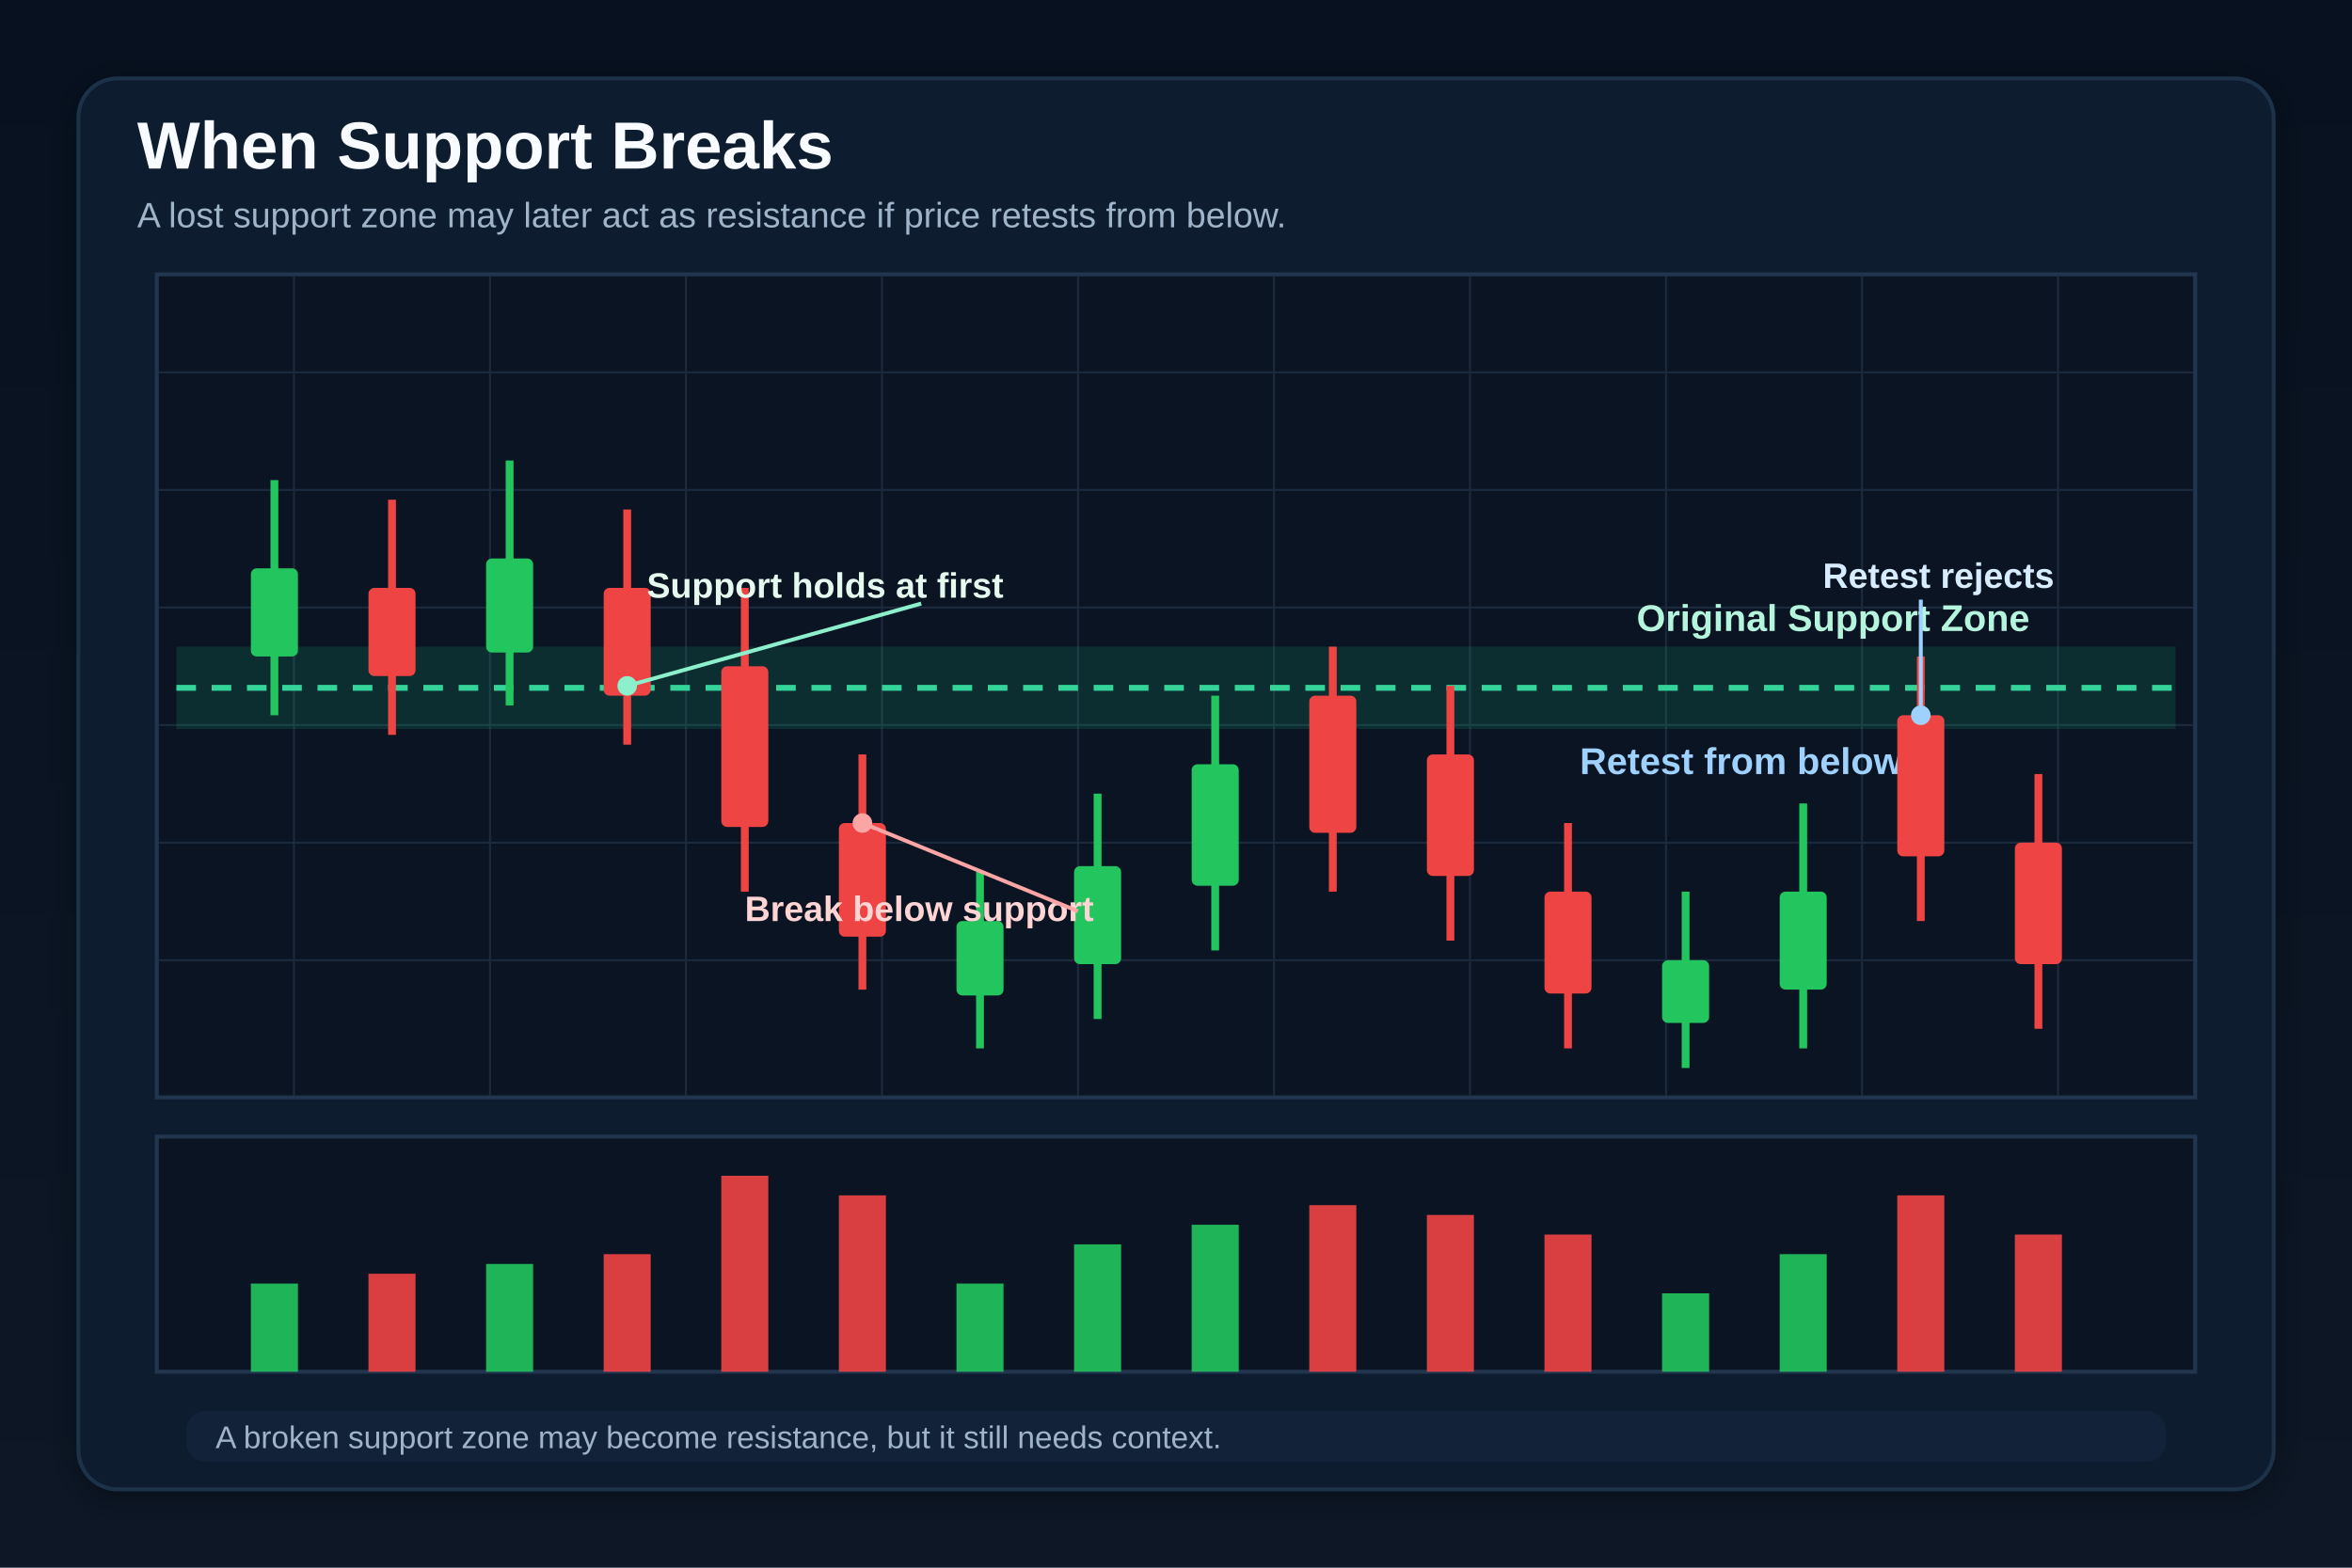
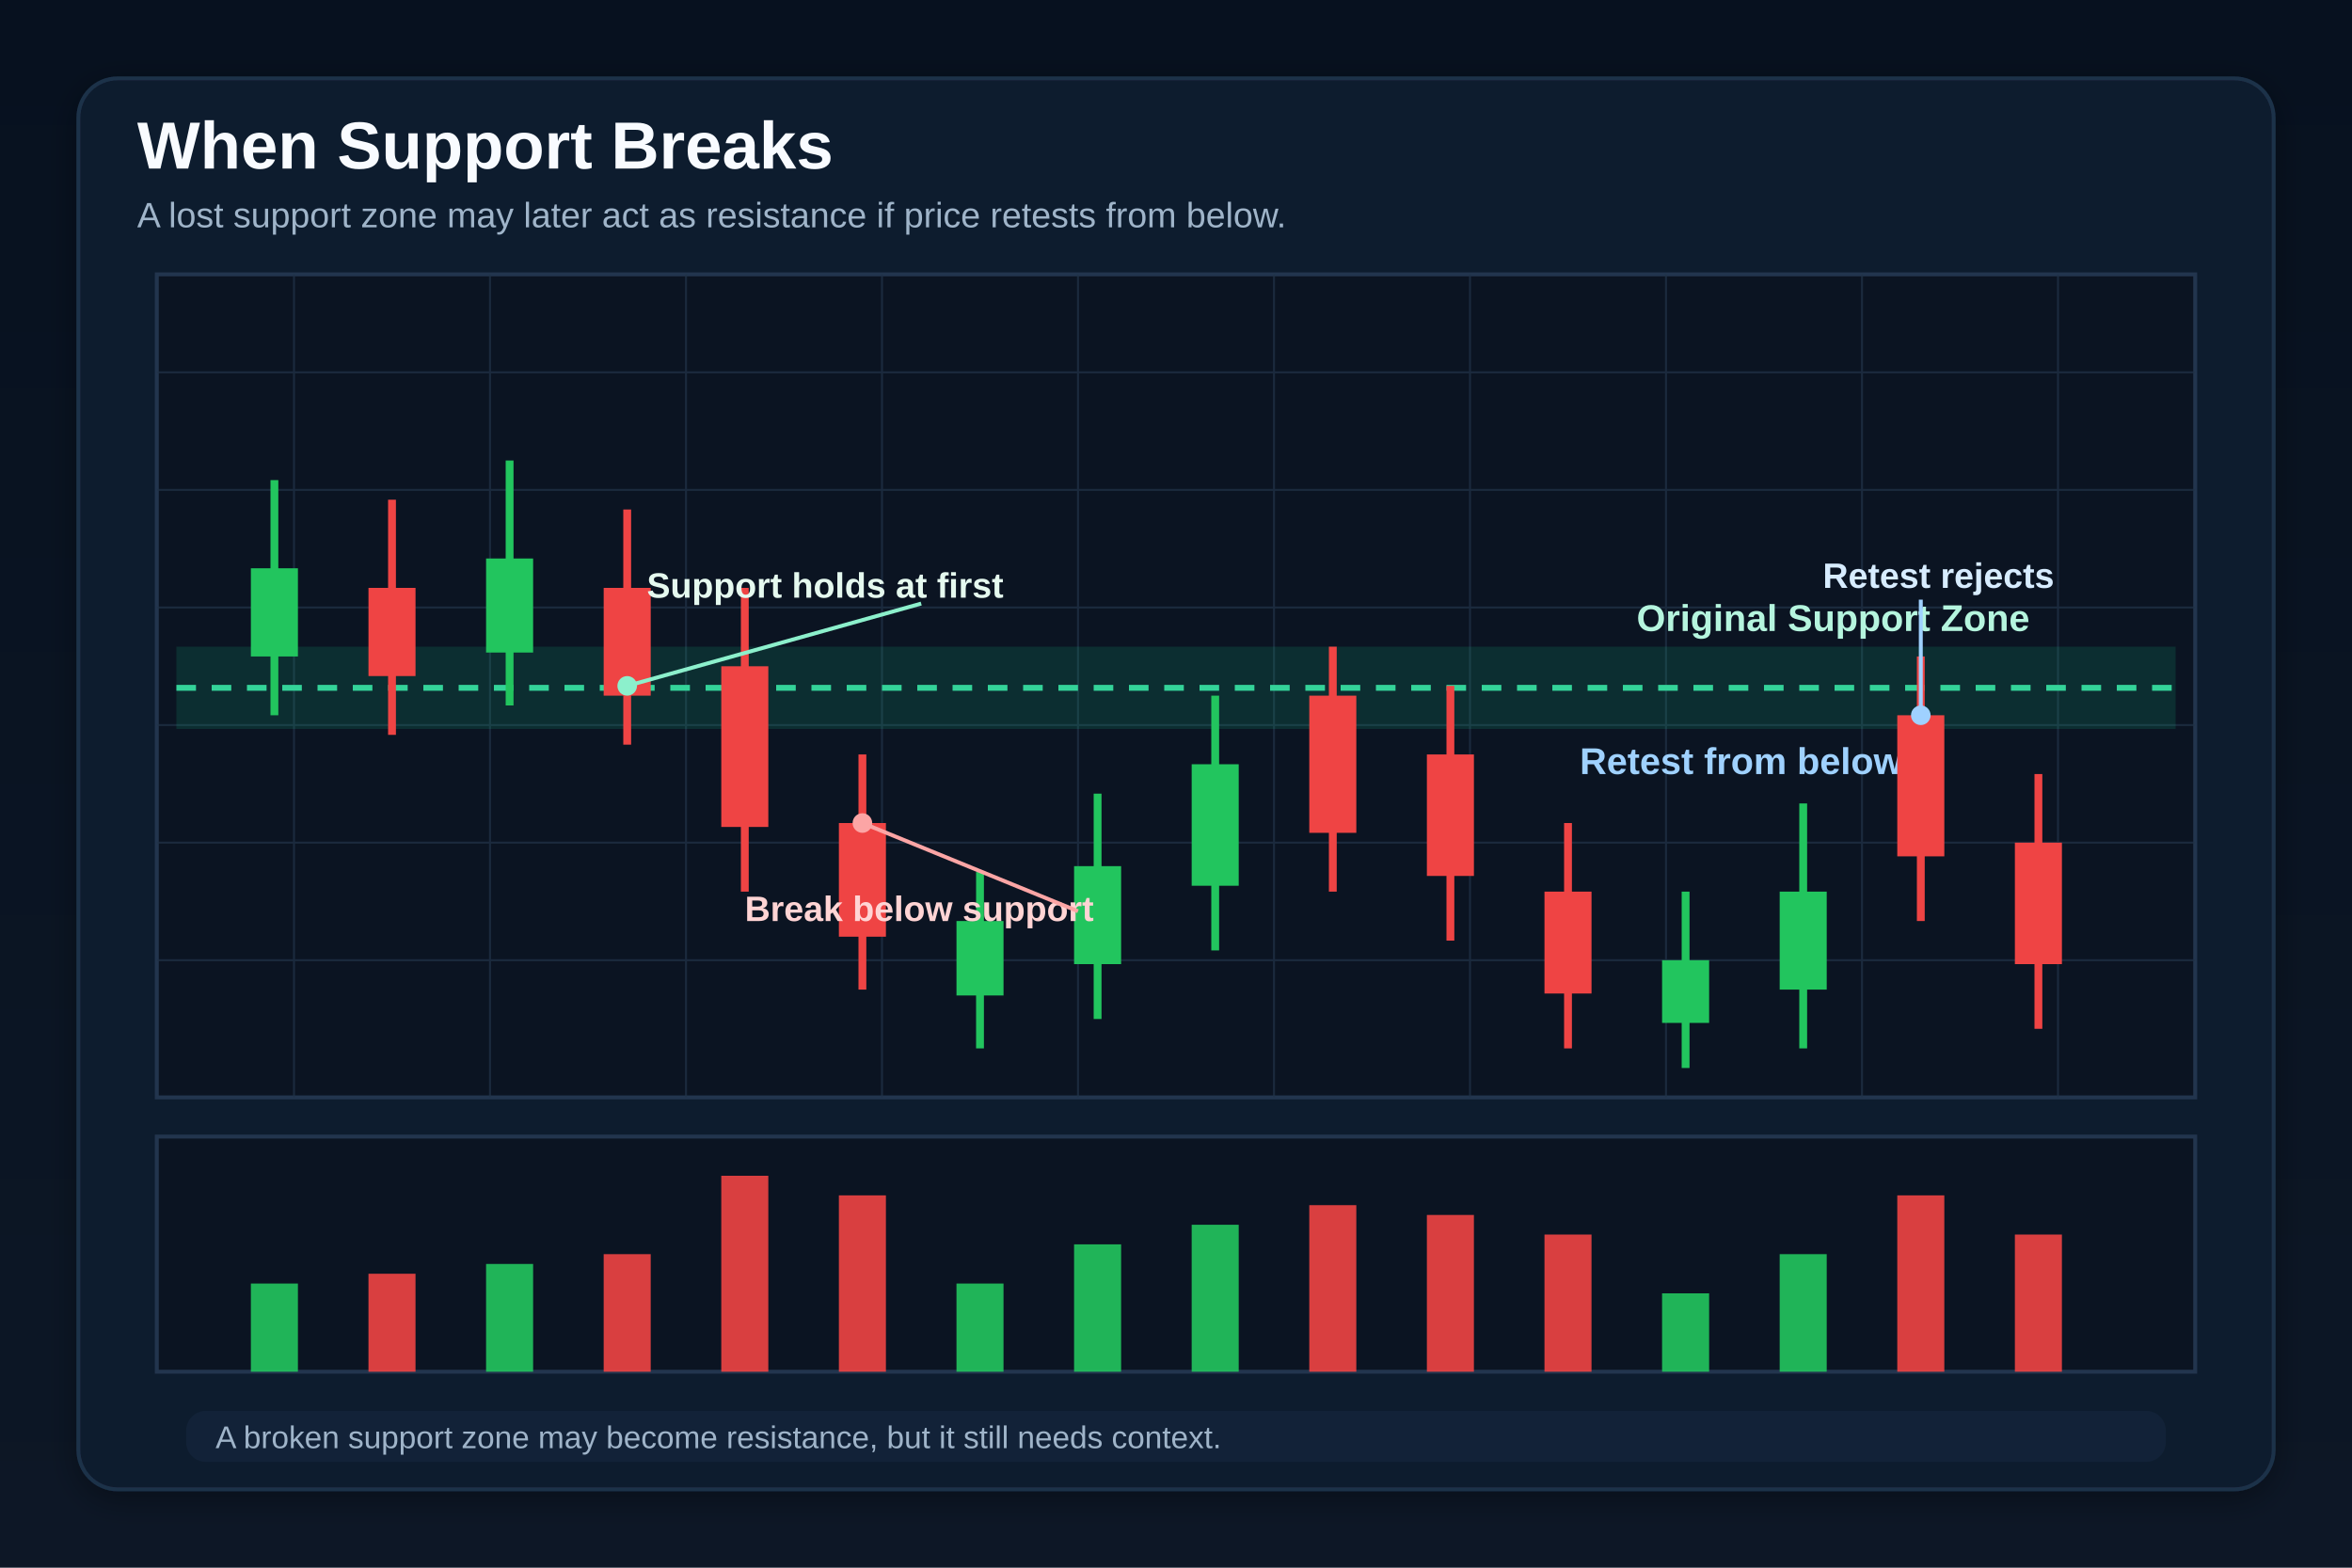
<svg xmlns="http://www.w3.org/2000/svg" width="1200" height="800" viewBox="0 0 1200 800" role="img" aria-labelledby="title desc">
  <defs>
    <linearGradient id="bg" x1="0" y1="0" x2="0" y2="1">
      <stop offset="0" stop-color="#07111f" />
      <stop offset="1" stop-color="#0d1726" />
    </linearGradient>
    <filter id="shadow">
      <feDropShadow dx="0" dy="4" stdDeviation="8" flood-color="#000" flood-opacity="0.35" />
    </filter>
  </defs>
  <rect width="1200" height="800" fill="url(#bg)" />
  <rect x="40" y="40" width="1120" height="720" rx="20" fill="#0f1b2d" stroke="#1e3149" stroke-width="2" filter="url(#shadow)" />
  <text x="70" y="86" fill="#f8fbff" font-family="Arial" font-size="34" font-weight="700">When Support Breaks</text>
  <text x="70" y="116" fill="#9fb4c9" font-family="Arial" font-size="18">A lost support zone may later act as resistance if price retests from below.</text>
  <rect x="80" y="140" width="1040" height="420" fill="#0b1422" stroke="#22354e" stroke-width="2" />
  <rect x="80" y="580" width="1040" height="120" fill="#0b1422" stroke="#22354e" stroke-width="2" />
  <g stroke="#203247" stroke-width="1" opacity="0.75">
    <line x1="80" y1="190" x2="1120" y2="190" />
    <line x1="80" y1="250" x2="1120" y2="250" />
    <line x1="80" y1="310" x2="1120" y2="310" />
    <line x1="80" y1="370" x2="1120" y2="370" />
    <line x1="80" y1="430" x2="1120" y2="430" />
    <line x1="80" y1="490" x2="1120" y2="490" />
    <line x1="150" y1="140" x2="150" y2="560" />
    <line x1="250" y1="140" x2="250" y2="560" />
    <line x1="350" y1="140" x2="350" y2="560" />
    <line x1="450" y1="140" x2="450" y2="560" />
    <line x1="550" y1="140" x2="550" y2="560" />
    <line x1="650" y1="140" x2="650" y2="560" />
    <line x1="750" y1="140" x2="750" y2="560" />
    <line x1="850" y1="140" x2="850" y2="560" />
    <line x1="950" y1="140" x2="950" y2="560" />
    <line x1="1050" y1="140" x2="1050" y2="560" />
  </g>
  <rect x="90" y="330" width="1020" height="42" fill="#10b981" opacity="0.16" />
  <line x1="90" y1="351" x2="1110" y2="351" stroke="#34d399" stroke-width="3" stroke-dasharray="10 8" />
  <text x="835" y="322" fill="#b5f5de" font-family="Arial" font-size="19" font-weight="700">Original Support Zone</text>
  <text x="806" y="395" fill="#9fd1ff" font-family="Arial" font-size="19" font-weight="700">Retest from below</text>
  <g>
    <line x1="140" y1="245" x2="140" y2="365" stroke="#22c55e" stroke-width="4" />
-     <rect x="128" y="290" width="24" height="45" rx="3" fill="#22c55e" />
+     <rect x="128" y="290" width="24" height="45" fill="#22c55e" />
    <line x1="200" y1="255" x2="200" y2="375" stroke="#ef4444" stroke-width="4" />
-     <rect x="188" y="300" width="24" height="45" rx="3" fill="#ef4444" />
+     <rect x="188" y="300" width="24" height="45" fill="#ef4444" />
    <line x1="260" y1="235" x2="260" y2="360" stroke="#22c55e" stroke-width="4" />
-     <rect x="248" y="285" width="24" height="48" rx="3" fill="#22c55e" />
+     <rect x="248" y="285" width="24" height="48" fill="#22c55e" />
    <line x1="320" y1="260" x2="320" y2="380" stroke="#ef4444" stroke-width="4" />
-     <rect x="308" y="300" width="24" height="55" rx="3" fill="#ef4444" />
+     <rect x="308" y="300" width="24" height="55" fill="#ef4444" />
    <line x1="380" y1="300" x2="380" y2="455" stroke="#ef4444" stroke-width="4" />
-     <rect x="368" y="340" width="24" height="82" rx="3" fill="#ef4444" />
+     <rect x="368" y="340" width="24" height="82" fill="#ef4444" />
    <line x1="440" y1="385" x2="440" y2="505" stroke="#ef4444" stroke-width="4" />
-     <rect x="428" y="420" width="24" height="58" rx="3" fill="#ef4444" />
+     <rect x="428" y="420" width="24" height="58" fill="#ef4444" />
    <line x1="500" y1="445" x2="500" y2="535" stroke="#22c55e" stroke-width="4" />
-     <rect x="488" y="470" width="24" height="38" rx="3" fill="#22c55e" />
+     <rect x="488" y="470" width="24" height="38" fill="#22c55e" />
    <line x1="560" y1="405" x2="560" y2="520" stroke="#22c55e" stroke-width="4" />
-     <rect x="548" y="442" width="24" height="50" rx="3" fill="#22c55e" />
+     <rect x="548" y="442" width="24" height="50" fill="#22c55e" />
    <line x1="620" y1="355" x2="620" y2="485" stroke="#22c55e" stroke-width="4" />
-     <rect x="608" y="390" width="24" height="62" rx="3" fill="#22c55e" />
+     <rect x="608" y="390" width="24" height="62" fill="#22c55e" />
    <line x1="680" y1="330" x2="680" y2="455" stroke="#ef4444" stroke-width="4" />
-     <rect x="668" y="355" width="24" height="70" rx="3" fill="#ef4444" />
+     <rect x="668" y="355" width="24" height="70" fill="#ef4444" />
    <line x1="740" y1="350" x2="740" y2="480" stroke="#ef4444" stroke-width="4" />
-     <rect x="728" y="385" width="24" height="62" rx="3" fill="#ef4444" />
+     <rect x="728" y="385" width="24" height="62" fill="#ef4444" />
    <line x1="800" y1="420" x2="800" y2="535" stroke="#ef4444" stroke-width="4" />
-     <rect x="788" y="455" width="24" height="52" rx="3" fill="#ef4444" />
+     <rect x="788" y="455" width="24" height="52" fill="#ef4444" />
    <line x1="860" y1="455" x2="860" y2="545" stroke="#22c55e" stroke-width="4" />
-     <rect x="848" y="490" width="24" height="32" rx="3" fill="#22c55e" />
+     <rect x="848" y="490" width="24" height="32" fill="#22c55e" />
    <line x1="920" y1="410" x2="920" y2="535" stroke="#22c55e" stroke-width="4" />
-     <rect x="908" y="455" width="24" height="50" rx="3" fill="#22c55e" />
+     <rect x="908" y="455" width="24" height="50" fill="#22c55e" />
    <line x1="980" y1="335" x2="980" y2="470" stroke="#ef4444" stroke-width="4" />
-     <rect x="968" y="365" width="24" height="72" rx="3" fill="#ef4444" />
+     <rect x="968" y="365" width="24" height="72" fill="#ef4444" />
    <line x1="1040" y1="395" x2="1040" y2="525" stroke="#ef4444" stroke-width="4" />
-     <rect x="1028" y="430" width="24" height="62" rx="3" fill="#ef4444" />
+     <rect x="1028" y="430" width="24" height="62" fill="#ef4444" />
  </g>
  <g opacity="0.9">
    <rect x="128" y="655" width="24" height="45" fill="#22c55e" />
    <rect x="188" y="650" width="24" height="50" fill="#ef4444" />
    <rect x="248" y="645" width="24" height="55" fill="#22c55e" />
    <rect x="308" y="640" width="24" height="60" fill="#ef4444" />
    <rect x="368" y="600" width="24" height="100" fill="#ef4444" />
    <rect x="428" y="610" width="24" height="90" fill="#ef4444" />
    <rect x="488" y="655" width="24" height="45" fill="#22c55e" />
    <rect x="548" y="635" width="24" height="65" fill="#22c55e" />
    <rect x="608" y="625" width="24" height="75" fill="#22c55e" />
    <rect x="668" y="615" width="24" height="85" fill="#ef4444" />
    <rect x="728" y="620" width="24" height="80" fill="#ef4444" />
    <rect x="788" y="630" width="24" height="70" fill="#ef4444" />
    <rect x="848" y="660" width="24" height="40" fill="#22c55e" />
    <rect x="908" y="640" width="24" height="60" fill="#22c55e" />
    <rect x="968" y="610" width="24" height="90" fill="#ef4444" />
    <rect x="1028" y="630" width="24" height="70" fill="#ef4444" />
  </g>
  <g font-family="Arial">
    <text x="330" y="305" fill="#e5f9ef" font-size="18" font-weight="700">Support holds at first</text>
    <line x1="470" y1="308" x2="320" y2="350" stroke="#8cf0cc" stroke-width="2" />
    <circle cx="320" cy="350" r="5" fill="#8cf0cc" />
    <text x="380" y="470" fill="#ffd4d4" font-size="18" font-weight="700">Break below support</text>
    <line x1="550" y1="465" x2="440" y2="420" stroke="#fca5a5" stroke-width="2" />
    <circle cx="440" cy="420" r="5" fill="#fca5a5" />
    <text x="930" y="300" fill="#d7ecff" font-size="18" font-weight="700">Retest rejects</text>
    <line x1="980" y1="306" x2="980" y2="365" stroke="#9fd1ff" stroke-width="2" />
    <circle cx="980" cy="365" r="5" fill="#9fd1ff" />
    <rect x="95" y="720" width="1010" height="26" rx="10" fill="#122238" />
    <text x="110" y="739" fill="#9fb4c9" font-size="16">A broken support zone may become resistance, but it still needs context.</text>
  </g>
</svg>
